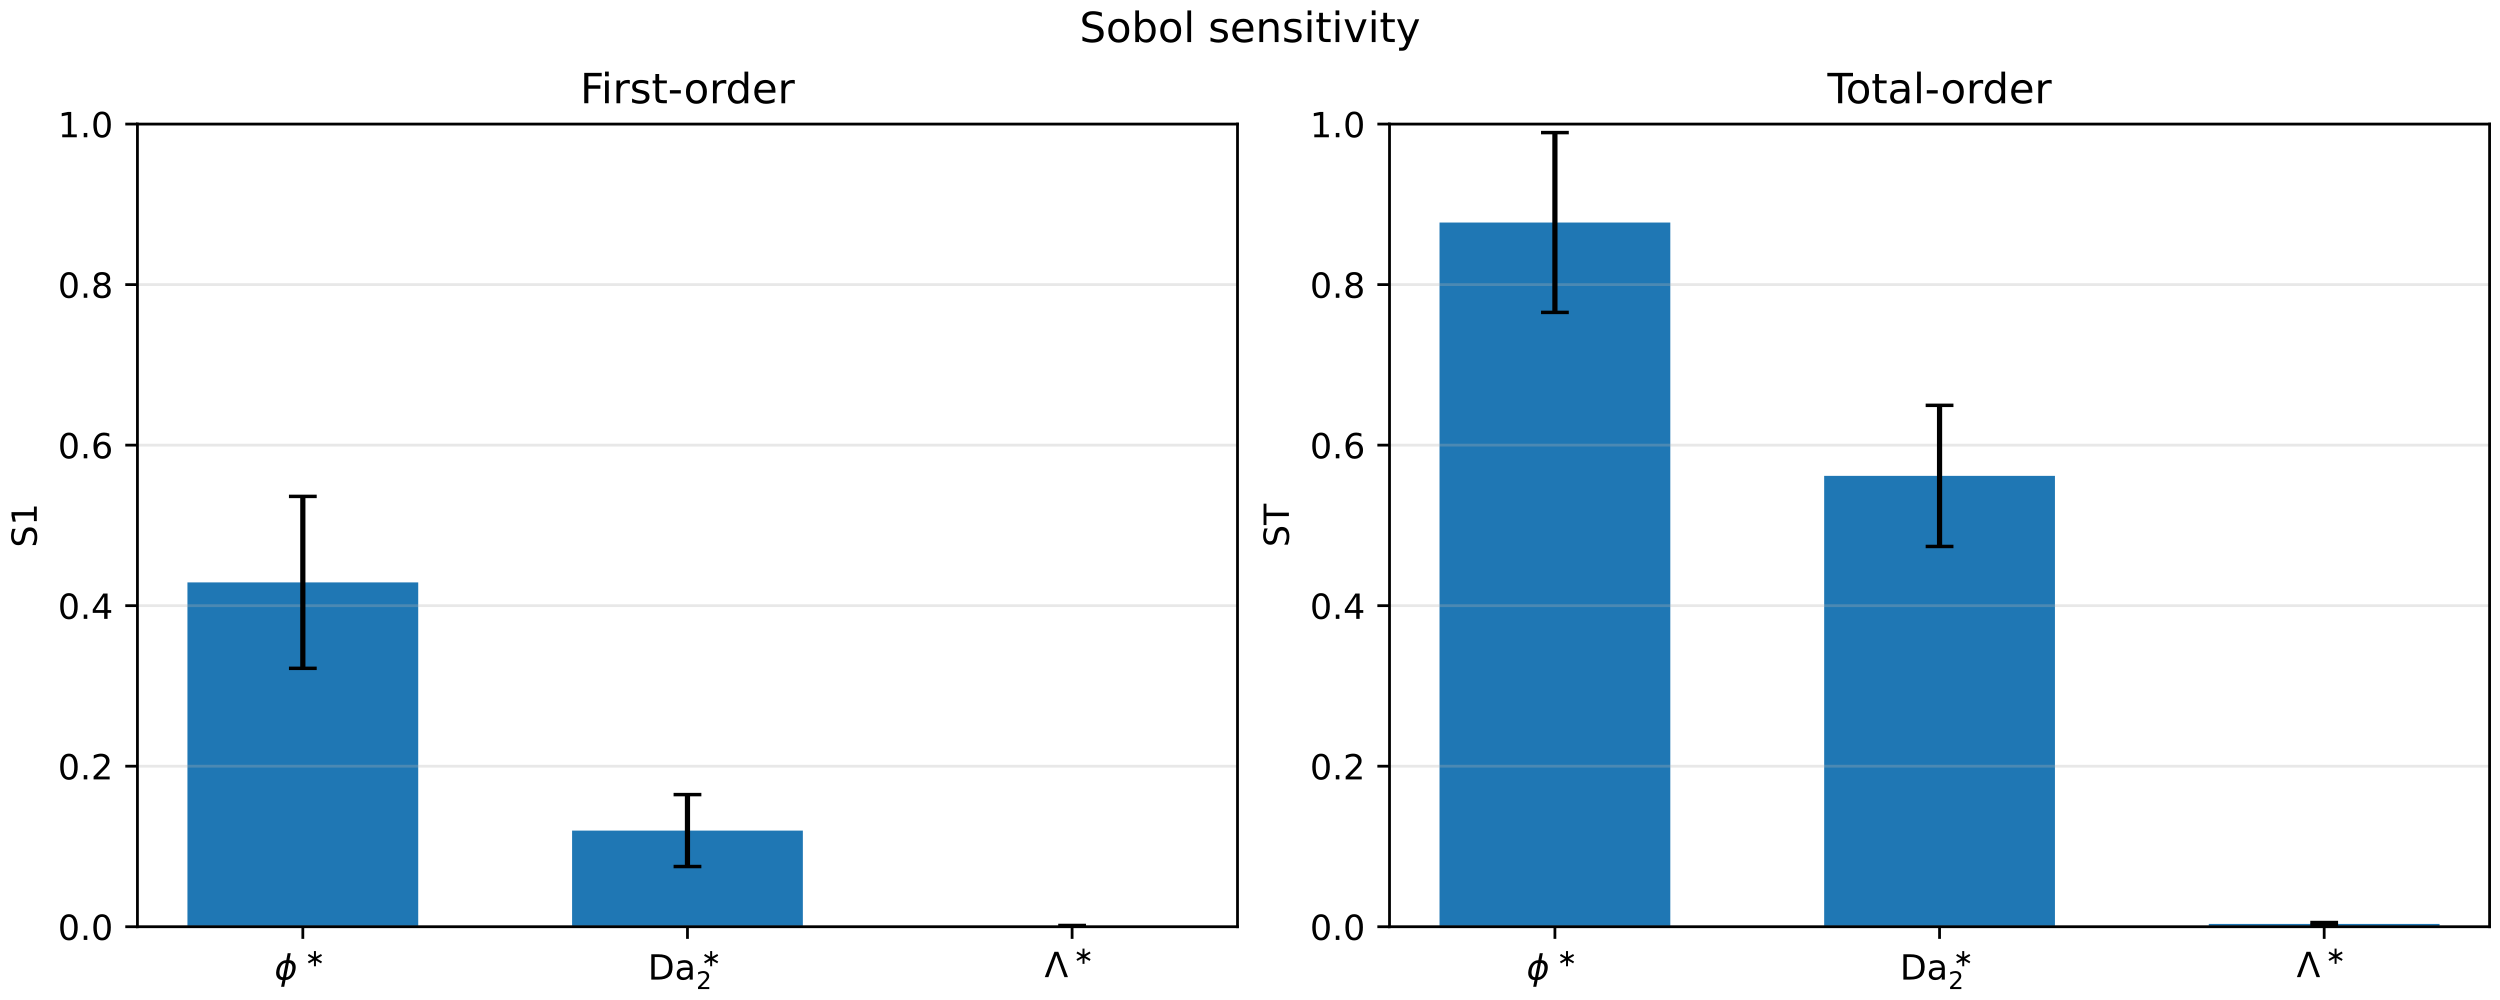
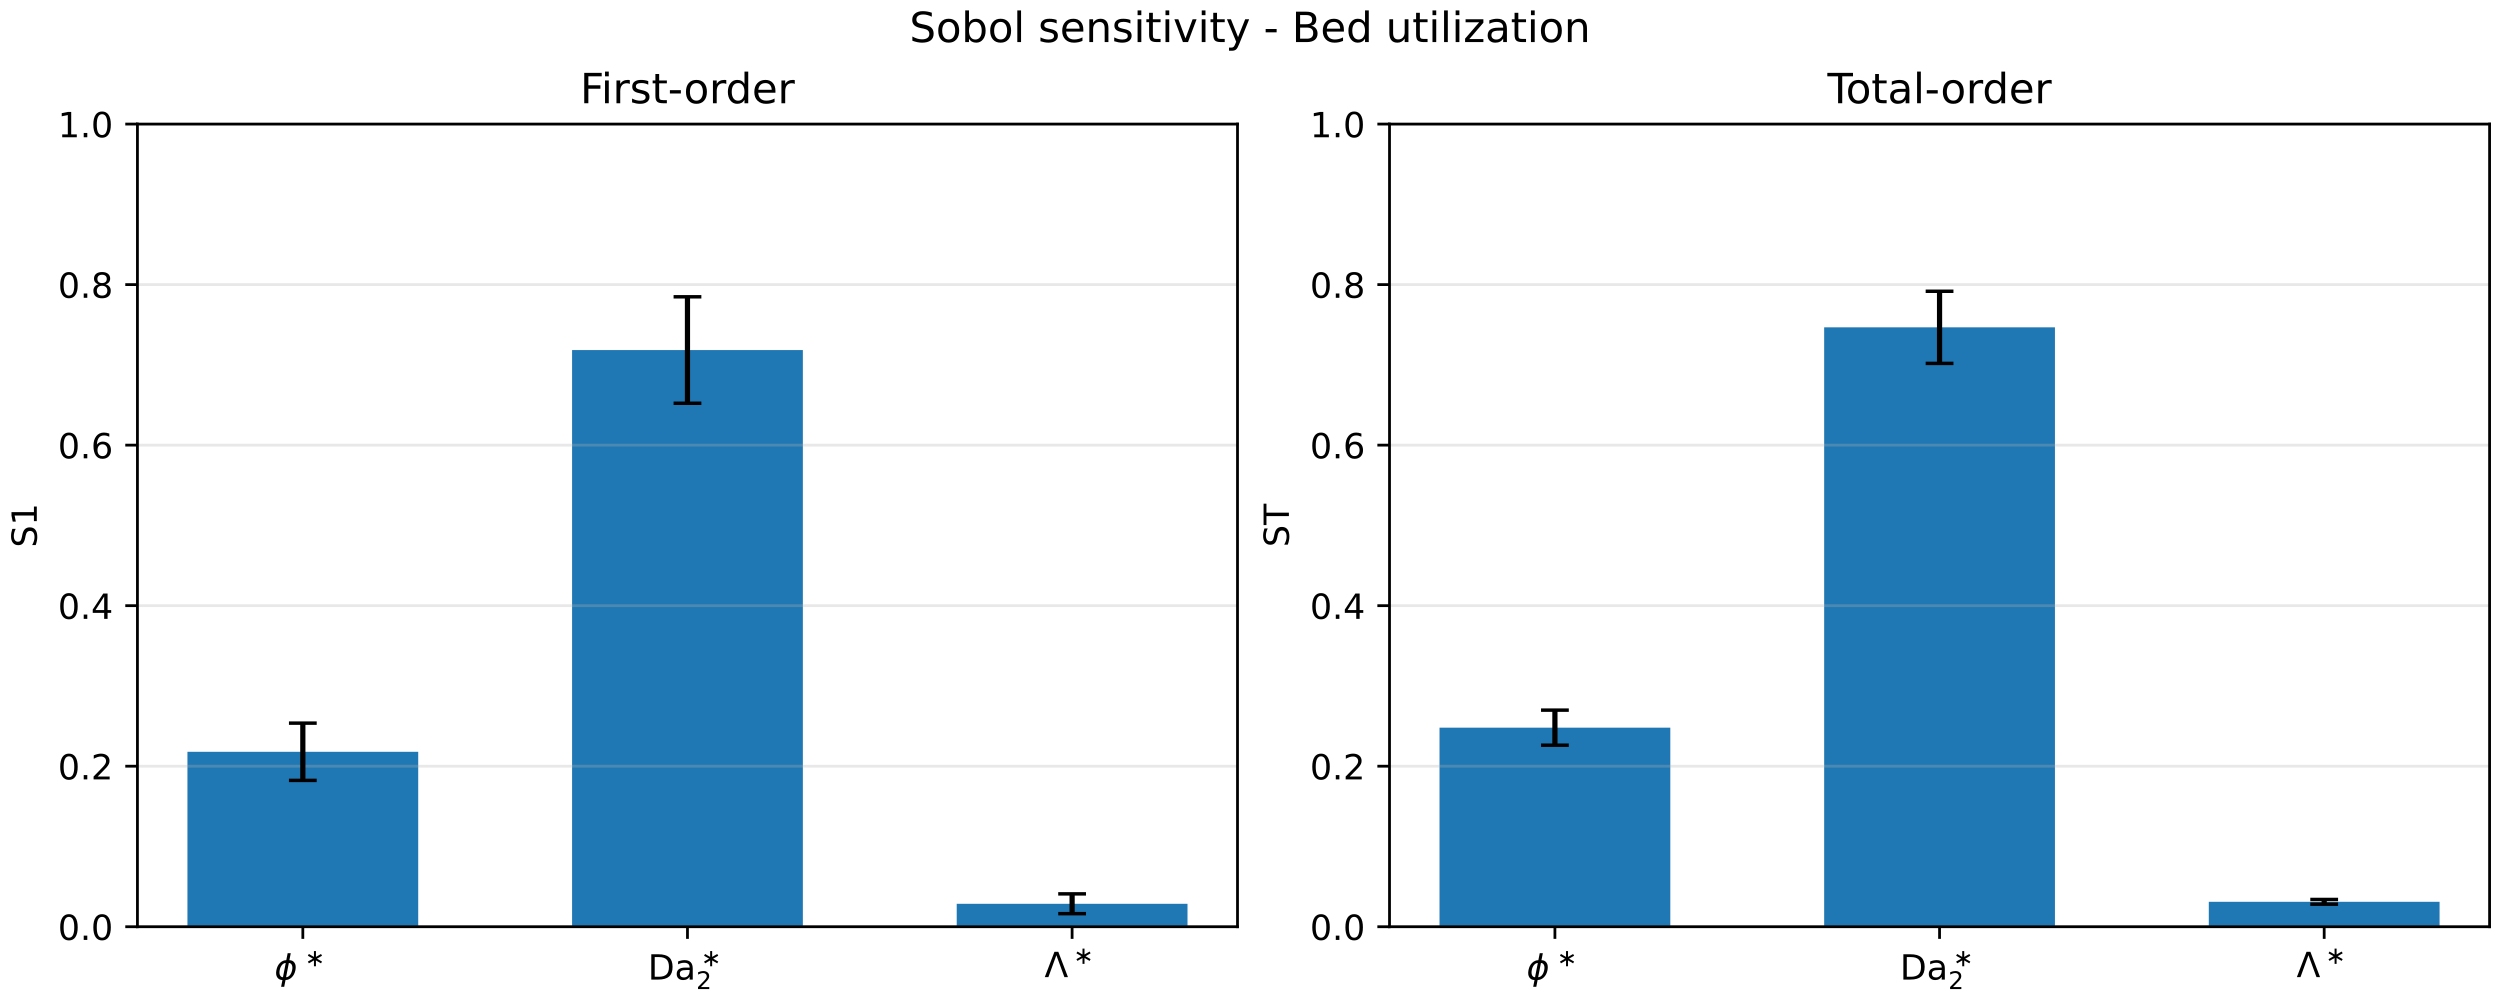
<svg xmlns="http://www.w3.org/2000/svg" xmlns:xlink="http://www.w3.org/1999/xlink" width="720pt" height="288pt" viewBox="0 0 720 288" version="1.1">
  <defs>
    <style type="text/css">*{stroke-linejoin: round; stroke-linecap: butt}</style>
  </defs>
  <g id="figure_1">
    <g id="patch_1">
      <path d="M 0 288  L 720 288  L 720 0  L 0 0  z " style="fill: #ffffff" />
    </g>
    <g id="axes_1">
      <g id="patch_2">
        <path d="M 39.581 266.9  L 356.4 266.9  L 356.4 35.733  L 39.581 35.733  z " style="fill: #ffffff" />
      </g>
      <g id="patch_3">
-         <path d="M 53.982 266.9  L 120.448 266.9  L 120.448 167.724  L 53.982 167.724  z " clip-path="url(#p5307d074e3)" style="fill: #1f77b4" />
+         <path d="M 53.982 266.9  L 120.448 266.9  L 120.448 216.511  L 53.982 216.511  z " clip-path="url(#pe28c60d4a2)" style="fill: #1f77b4" />
      </g>
      <g id="patch_4">
-         <path d="M 164.758 266.9  L 231.223 266.9  L 231.223 239.21  L 164.758 239.21  z " clip-path="url(#p5307d074e3)" style="fill: #1f77b4" />
+         <path d="M 164.758 266.9  L 231.223 266.9  L 231.223 100.812  L 164.758 100.812  z " clip-path="url(#pe28c60d4a2)" style="fill: #1f77b4" />
      </g>
      <g id="patch_5">
-         <path d="M 275.534 266.9  L 341.999 266.9  L 341.999 267.517  L 275.534 267.517  z " clip-path="url(#p5307d074e3)" style="fill: #1f77b4" />
+         <path d="M 275.534 266.9  L 341.999 266.9  L 341.999 260.288  L 275.534 260.288  z " clip-path="url(#pe28c60d4a2)" style="fill: #1f77b4" />
      </g>
      <g id="matplotlib.axis_1">
        <g id="xtick_1">
          <g id="line2d_1">
            <defs>
-               <path id="m61dc31c6a8" d="M 0 0  L 0 3.5  " style="stroke: #000000; stroke-width: 0.8" />
+               <path id="m78b3920793" d="M 0 0  L 0 3.5  " style="stroke: #000000; stroke-width: 0.8" />
            </defs>
            <g>
-               <use xlink:href="#m61dc31c6a8" x="87.215" y="266.9" style="stroke: #000000; stroke-width: 0.8" />
+               <use xlink:href="#m78b3920793" x="87.215" y="266.9" style="stroke: #000000; stroke-width: 0.8" />
            </g>
          </g>
          <g id="text_1">
            <g transform="translate(79.06504 282.1998) scale(0.1 -0.1)">
              <defs>
                <path id="DejaVuSans-Oblique-3d5" d="M 2991 4863  L 2738 3572  Q 3363 3572 3684 3094  Q 4016 2606 3850 1747  Q 3681 888 3159 400  Q 2653 -78 2028 -78  L 1784 -1331  L 1213 -1331  L 1456 -78  Q 834 -78 509 400  Q 178 888 347 1747  Q 513 2606 1034 3094  Q 1544 3572 2166 3572  L 2419 4863  L 2991 4863  z M 2128 434  Q 2481 434 2784 756  Q 3116 1116 3244 1747  Q 3369 2372 3169 2738  Q 2991 3059 2638 3059  L 2128 434  z M 1556 434  L 2066 3059  Q 1716 3059 1413 2738  Q 1072 2372 953 1747  Q 834 1116 1028 756  Q 1203 434 1556 434  z " transform="scale(0.015625)" />
                <path id="DejaVuSans-2217" d="M 2153 2006  L 816 2778  L 1081 3238  L 2419 2466  L 2419 4013  L 2944 4013  L 2944 2466  L 4281 3238  L 4547 2778  L 3209 2006  L 4547 1234  L 4281 775  L 2944 1547  L 2944 0  L 2419 0  L 2419 1547  L 1081 775  L 816 1234  L 2153 2006  z " transform="scale(0.015625)" />
              </defs>
              <use xlink:href="#DejaVuSans-Oblique-3d5" transform="translate(0 0.826562)" />
              <use xlink:href="#DejaVuSans-2217" transform="translate(87.0522 39.10781) scale(0.7)" />
            </g>
          </g>
        </g>
        <g id="xtick_2">
          <g id="line2d_2">
            <g>
-               <use xlink:href="#m61dc31c6a8" x="197.991" y="266.9" style="stroke: #000000; stroke-width: 0.8" />
+               <use xlink:href="#m78b3920793" x="197.991" y="266.9" style="stroke: #000000; stroke-width: 0.8" />
            </g>
          </g>
          <g id="text_2">
            <g transform="translate(186.5907 282.1998) scale(0.1 -0.1)">
              <defs>
                <path id="DejaVuSans-44" d="M 1259 4147  L 1259 519  L 2022 519  Q 2988 519 3436 956  Q 3884 1394 3884 2338  Q 3884 3275 3436 3711  Q 2988 4147 2022 4147  L 1259 4147  z M 628 4666  L 1925 4666  Q 3281 4666 3915 4102  Q 4550 3538 4550 2338  Q 4550 1131 3912 565  Q 3275 0 1925 0  L 628 0  L 628 4666  z " transform="scale(0.015625)" />
                <path id="DejaVuSans-61" d="M 2194 1759  Q 1497 1759 1228 1600  Q 959 1441 959 1056  Q 959 750 1161 570  Q 1363 391 1709 391  Q 2188 391 2477 730  Q 2766 1069 2766 1631  L 2766 1759  L 2194 1759  z M 3341 1997  L 3341 0  L 2766 0  L 2766 531  Q 2569 213 2275 61  Q 1981 -91 1556 -91  Q 1019 -91 701 211  Q 384 513 384 1019  Q 384 1609 779 1909  Q 1175 2209 1959 2209  L 2766 2209  L 2766 2266  Q 2766 2663 2505 2880  Q 2244 3097 1772 3097  Q 1472 3097 1187 3025  Q 903 2953 641 2809  L 641 3341  Q 956 3463 1253 3523  Q 1550 3584 1831 3584  Q 2591 3584 2966 3190  Q 3341 2797 3341 1997  z " transform="scale(0.015625)" />
                <path id="DejaVuSans-32" d="M 1228 531  L 3431 531  L 3431 0  L 469 0  L 469 531  Q 828 903 1448 1529  Q 2069 2156 2228 2338  Q 2531 2678 2651 2914  Q 2772 3150 2772 3378  Q 2772 3750 2511 3984  Q 2250 4219 1831 4219  Q 1534 4219 1204 4116  Q 875 4013 500 3803  L 500 4441  Q 881 4594 1212 4672  Q 1544 4750 1819 4750  Q 2544 4750 2975 4387  Q 3406 4025 3406 3419  Q 3406 3131 3298 2873  Q 3191 2616 2906 2266  Q 2828 2175 2409 1742  Q 1991 1309 1228 531  z " transform="scale(0.015625)" />
              </defs>
              <use xlink:href="#DejaVuSans-44" transform="translate(0 0.826562)" />
              <use xlink:href="#DejaVuSans-61" transform="translate(77.00195 0.826562)" />
              <use xlink:href="#DejaVuSans-2217" transform="translate(152.876 39.10781) scale(0.7)" />
              <use xlink:href="#DejaVuSans-32" transform="translate(139.2383 -26.51719) scale(0.7)" />
            </g>
          </g>
        </g>
        <g id="xtick_3">
          <g id="line2d_3">
            <g>
-               <use xlink:href="#m61dc31c6a8" x="308.766" y="266.9" style="stroke: #000000; stroke-width: 0.8" />
+               <use xlink:href="#m78b3920793" x="308.766" y="266.9" style="stroke: #000000; stroke-width: 0.8" />
            </g>
          </g>
          <g id="text_3">
            <g transform="translate(300.8164 281.4982) scale(0.1 -0.1)">
              <defs>
                <path id="DejaVuSans-39b" d="M 716 0  L 50 0  L 1831 4666  L 2547 4666  L 4325 0  L 3669 0  L 2188 4044  L 716 0  z " transform="scale(0.015625)" />
              </defs>
              <use xlink:href="#DejaVuSans-39b" transform="translate(0 0.826562)" />
              <use xlink:href="#DejaVuSans-2217" transform="translate(83.00293 39.10781) scale(0.7)" />
            </g>
          </g>
        </g>
      </g>
      <g id="matplotlib.axis_2">
        <g id="ytick_1">
          <g id="line2d_4">
-             <path d="M 39.581 266.9  L 356.4 266.9  " clip-path="url(#p5307d074e3)" style="fill: none; stroke: #b0b0b0; stroke-opacity: 0.3; stroke-width: 0.8; stroke-linecap: square" />
+             <path d="M 39.581 266.9  L 356.4 266.9  " clip-path="url(#pe28c60d4a2)" style="fill: none; stroke: #b0b0b0; stroke-opacity: 0.3; stroke-width: 0.8; stroke-linecap: square" />
          </g>
          <g id="line2d_5">
            <defs>
-               <path id="me547109419" d="M 0 0  L -3.5 0  " style="stroke: #000000; stroke-width: 0.8" />
+               <path id="m63ec269ba7" d="M 0 0  L -3.5 0  " style="stroke: #000000; stroke-width: 0.8" />
            </defs>
            <g>
-               <use xlink:href="#me547109419" x="39.581" y="266.9" style="stroke: #000000; stroke-width: 0.8" />
+               <use xlink:href="#m63ec269ba7" x="39.581" y="266.9" style="stroke: #000000; stroke-width: 0.8" />
            </g>
          </g>
          <g id="text_4">
            <g transform="translate(16.67836 270.699) scale(0.1 -0.1)">
              <defs>
                <path id="DejaVuSans-30" d="M 2034 4250  Q 1547 4250 1301 3770  Q 1056 3291 1056 2328  Q 1056 1369 1301 889  Q 1547 409 2034 409  Q 2525 409 2770 889  Q 3016 1369 3016 2328  Q 3016 3291 2770 3770  Q 2525 4250 2034 4250  z M 2034 4750  Q 2819 4750 3233 4129  Q 3647 3509 3647 2328  Q 3647 1150 3233 529  Q 2819 -91 2034 -91  Q 1250 -91 836 529  Q 422 1150 422 2328  Q 422 3509 836 4129  Q 1250 4750 2034 4750  z " transform="scale(0.015625)" />
                <path id="DejaVuSans-2e" d="M 684 794  L 1344 794  L 1344 0  L 684 0  L 684 794  z " transform="scale(0.015625)" />
              </defs>
              <use xlink:href="#DejaVuSans-30" />
              <use xlink:href="#DejaVuSans-2e" transform="translate(63.62305 0)" />
              <use xlink:href="#DejaVuSans-30" transform="translate(95.41016 0)" />
            </g>
          </g>
        </g>
        <g id="ytick_2">
          <g id="line2d_6">
-             <path d="M 39.581 220.666  L 356.4 220.666  " clip-path="url(#p5307d074e3)" style="fill: none; stroke: #b0b0b0; stroke-opacity: 0.3; stroke-width: 0.8; stroke-linecap: square" />
+             <path d="M 39.581 220.666  L 356.4 220.666  " clip-path="url(#pe28c60d4a2)" style="fill: none; stroke: #b0b0b0; stroke-opacity: 0.3; stroke-width: 0.8; stroke-linecap: square" />
          </g>
          <g id="line2d_7">
            <g>
-               <use xlink:href="#me547109419" x="39.581" y="220.666" style="stroke: #000000; stroke-width: 0.8" />
+               <use xlink:href="#m63ec269ba7" x="39.581" y="220.666" style="stroke: #000000; stroke-width: 0.8" />
            </g>
          </g>
          <g id="text_5">
            <g transform="translate(16.67836 224.4655) scale(0.1 -0.1)">
              <use xlink:href="#DejaVuSans-30" />
              <use xlink:href="#DejaVuSans-2e" transform="translate(63.62305 0)" />
              <use xlink:href="#DejaVuSans-32" transform="translate(95.41016 0)" />
            </g>
          </g>
        </g>
        <g id="ytick_3">
          <g id="line2d_8">
-             <path d="M 39.581 174.433  L 356.4 174.433  " clip-path="url(#p5307d074e3)" style="fill: none; stroke: #b0b0b0; stroke-opacity: 0.3; stroke-width: 0.8; stroke-linecap: square" />
+             <path d="M 39.581 174.433  L 356.4 174.433  " clip-path="url(#pe28c60d4a2)" style="fill: none; stroke: #b0b0b0; stroke-opacity: 0.3; stroke-width: 0.8; stroke-linecap: square" />
          </g>
          <g id="line2d_9">
            <g>
-               <use xlink:href="#me547109419" x="39.581" y="174.433" style="stroke: #000000; stroke-width: 0.8" />
+               <use xlink:href="#m63ec269ba7" x="39.581" y="174.433" style="stroke: #000000; stroke-width: 0.8" />
            </g>
          </g>
          <g id="text_6">
            <g transform="translate(16.67836 178.2321) scale(0.1 -0.1)">
              <defs>
                <path id="DejaVuSans-34" d="M 2419 4116  L 825 1625  L 2419 1625  L 2419 4116  z M 2253 4666  L 3047 4666  L 3047 1625  L 3713 1625  L 3713 1100  L 3047 1100  L 3047 0  L 2419 0  L 2419 1100  L 313 1100  L 313 1709  L 2253 4666  z " transform="scale(0.015625)" />
              </defs>
              <use xlink:href="#DejaVuSans-30" />
              <use xlink:href="#DejaVuSans-2e" transform="translate(63.62305 0)" />
              <use xlink:href="#DejaVuSans-34" transform="translate(95.41016 0)" />
            </g>
          </g>
        </g>
        <g id="ytick_4">
          <g id="line2d_10">
-             <path d="M 39.581 128.199  L 356.4 128.199  " clip-path="url(#p5307d074e3)" style="fill: none; stroke: #b0b0b0; stroke-opacity: 0.3; stroke-width: 0.8; stroke-linecap: square" />
+             <path d="M 39.581 128.199  L 356.4 128.199  " clip-path="url(#pe28c60d4a2)" style="fill: none; stroke: #b0b0b0; stroke-opacity: 0.3; stroke-width: 0.8; stroke-linecap: square" />
          </g>
          <g id="line2d_11">
            <g>
-               <use xlink:href="#me547109419" x="39.581" y="128.199" style="stroke: #000000; stroke-width: 0.8" />
+               <use xlink:href="#m63ec269ba7" x="39.581" y="128.199" style="stroke: #000000; stroke-width: 0.8" />
            </g>
          </g>
          <g id="text_7">
            <g transform="translate(16.67836 131.9987) scale(0.1 -0.1)">
              <defs>
                <path id="DejaVuSans-36" d="M 2113 2584  Q 1688 2584 1439 2293  Q 1191 2003 1191 1497  Q 1191 994 1439 701  Q 1688 409 2113 409  Q 2538 409 2786 701  Q 3034 994 3034 1497  Q 3034 2003 2786 2293  Q 2538 2584 2113 2584  z M 3366 4563  L 3366 3988  Q 3128 4100 2886 4159  Q 2644 4219 2406 4219  Q 1781 4219 1451 3797  Q 1122 3375 1075 2522  Q 1259 2794 1537 2939  Q 1816 3084 2150 3084  Q 2853 3084 3261 2657  Q 3669 2231 3669 1497  Q 3669 778 3244 343  Q 2819 -91 2113 -91  Q 1303 -91 875 529  Q 447 1150 447 2328  Q 447 3434 972 4092  Q 1497 4750 2381 4750  Q 2619 4750 2861 4703  Q 3103 4656 3366 4563  z " transform="scale(0.015625)" />
              </defs>
              <use xlink:href="#DejaVuSans-30" />
              <use xlink:href="#DejaVuSans-2e" transform="translate(63.62305 0)" />
              <use xlink:href="#DejaVuSans-36" transform="translate(95.41016 0)" />
            </g>
          </g>
        </g>
        <g id="ytick_5">
          <g id="line2d_12">
-             <path d="M 39.581 81.966  L 356.4 81.966  " clip-path="url(#p5307d074e3)" style="fill: none; stroke: #b0b0b0; stroke-opacity: 0.3; stroke-width: 0.8; stroke-linecap: square" />
+             <path d="M 39.581 81.966  L 356.4 81.966  " clip-path="url(#pe28c60d4a2)" style="fill: none; stroke: #b0b0b0; stroke-opacity: 0.3; stroke-width: 0.8; stroke-linecap: square" />
          </g>
          <g id="line2d_13">
            <g>
-               <use xlink:href="#me547109419" x="39.581" y="81.966" style="stroke: #000000; stroke-width: 0.8" />
+               <use xlink:href="#m63ec269ba7" x="39.581" y="81.966" style="stroke: #000000; stroke-width: 0.8" />
            </g>
          </g>
          <g id="text_8">
            <g transform="translate(16.67836 85.76525) scale(0.1 -0.1)">
              <defs>
                <path id="DejaVuSans-38" d="M 2034 2216  Q 1584 2216 1326 1975  Q 1069 1734 1069 1313  Q 1069 891 1326 650  Q 1584 409 2034 409  Q 2484 409 2743 651  Q 3003 894 3003 1313  Q 3003 1734 2745 1975  Q 2488 2216 2034 2216  z M 1403 2484  Q 997 2584 770 2862  Q 544 3141 544 3541  Q 544 4100 942 4425  Q 1341 4750 2034 4750  Q 2731 4750 3128 4425  Q 3525 4100 3525 3541  Q 3525 3141 3298 2862  Q 3072 2584 2669 2484  Q 3125 2378 3379 2068  Q 3634 1759 3634 1313  Q 3634 634 3220 271  Q 2806 -91 2034 -91  Q 1263 -91 848 271  Q 434 634 434 1313  Q 434 1759 690 2068  Q 947 2378 1403 2484  z M 1172 3481  Q 1172 3119 1398 2916  Q 1625 2713 2034 2713  Q 2441 2713 2670 2916  Q 2900 3119 2900 3481  Q 2900 3844 2670 4047  Q 2441 4250 2034 4250  Q 1625 4250 1398 4047  Q 1172 3844 1172 3481  z " transform="scale(0.015625)" />
              </defs>
              <use xlink:href="#DejaVuSans-30" />
              <use xlink:href="#DejaVuSans-2e" transform="translate(63.62305 0)" />
              <use xlink:href="#DejaVuSans-38" transform="translate(95.41016 0)" />
            </g>
          </g>
        </g>
        <g id="ytick_6">
          <g id="line2d_14">
-             <path d="M 39.581 35.733  L 356.4 35.733  " clip-path="url(#p5307d074e3)" style="fill: none; stroke: #b0b0b0; stroke-opacity: 0.3; stroke-width: 0.8; stroke-linecap: square" />
+             <path d="M 39.581 35.733  L 356.4 35.733  " clip-path="url(#pe28c60d4a2)" style="fill: none; stroke: #b0b0b0; stroke-opacity: 0.3; stroke-width: 0.8; stroke-linecap: square" />
          </g>
          <g id="line2d_15">
            <g>
-               <use xlink:href="#me547109419" x="39.581" y="35.733" style="stroke: #000000; stroke-width: 0.8" />
+               <use xlink:href="#m63ec269ba7" x="39.581" y="35.733" style="stroke: #000000; stroke-width: 0.8" />
            </g>
          </g>
          <g id="text_9">
            <g transform="translate(16.67836 39.53181) scale(0.1 -0.1)">
              <defs>
                <path id="DejaVuSans-31" d="M 794 531  L 1825 531  L 1825 4091  L 703 3866  L 703 4441  L 1819 4666  L 2450 4666  L 2450 531  L 3481 531  L 3481 0  L 794 0  L 794 531  z " transform="scale(0.015625)" />
              </defs>
              <use xlink:href="#DejaVuSans-31" />
              <use xlink:href="#DejaVuSans-2e" transform="translate(63.62305 0)" />
              <use xlink:href="#DejaVuSans-30" transform="translate(95.41016 0)" />
            </g>
          </g>
        </g>
        <g id="text_10">
          <g transform="translate(10.59868 157.6716) rotate(-90) scale(0.1 -0.1)">
            <defs>
              <path id="DejaVuSans-53" d="M 3425 4513  L 3425 3897  Q 3066 4069 2747 4153  Q 2428 4238 2131 4238  Q 1616 4238 1336 4038  Q 1056 3838 1056 3469  Q 1056 3159 1242 3001  Q 1428 2844 1947 2747  L 2328 2669  Q 3034 2534 3370 2195  Q 3706 1856 3706 1288  Q 3706 609 3251 259  Q 2797 -91 1919 -91  Q 1588 -91 1214 -16  Q 841 59 441 206  L 441 856  Q 825 641 1194 531  Q 1563 422 1919 422  Q 2459 422 2753 634  Q 3047 847 3047 1241  Q 3047 1584 2836 1778  Q 2625 1972 2144 2069  L 1759 2144  Q 1053 2284 737 2584  Q 422 2884 422 3419  Q 422 4038 858 4394  Q 1294 4750 2059 4750  Q 2388 4750 2728 4690  Q 3069 4631 3425 4513  z " transform="scale(0.015625)" />
            </defs>
            <use xlink:href="#DejaVuSans-53" />
            <use xlink:href="#DejaVuSans-31" transform="translate(63.47656 0)" />
          </g>
        </g>
      </g>
      <g id="LineCollection_1">
-         <path d="M 87.215 192.476  L 87.215 142.971  " clip-path="url(#p5307d074e3)" style="fill: none; stroke: #000000; stroke-width: 1.5" />
-         <path d="M 197.991 249.569  L 197.991 228.851  " clip-path="url(#p5307d074e3)" style="fill: none; stroke: #000000; stroke-width: 1.5" />
-         <path d="M 308.766 268.496  L 308.766 266.538  " clip-path="url(#p5307d074e3)" style="fill: none; stroke: #000000; stroke-width: 1.5" />
+         <path d="M 87.215 224.762  L 87.215 208.259  " clip-path="url(#pe28c60d4a2)" style="fill: none; stroke: #000000; stroke-width: 1.5" />
+         <path d="M 197.991 116.144  L 197.991 85.479  " clip-path="url(#pe28c60d4a2)" style="fill: none; stroke: #000000; stroke-width: 1.5" />
+         <path d="M 308.766 263.141  L 308.766 257.436  " clip-path="url(#pe28c60d4a2)" style="fill: none; stroke: #000000; stroke-width: 1.5" />
      </g>
      <g id="line2d_16">
        <defs>
-           <path id="m9dbd5c3a56" d="M 4 0  L -4 -0  " style="stroke: #000000" />
+           <path id="m04244f6954" d="M 4 0  L -4 -0  " style="stroke: #000000" />
        </defs>
-         <g clip-path="url(#p5307d074e3)">
-           <use xlink:href="#m9dbd5c3a56" x="87.215" y="192.476" style="fill: #1f77b4; stroke: #000000" />
-           <use xlink:href="#m9dbd5c3a56" x="197.991" y="249.569" style="fill: #1f77b4; stroke: #000000" />
-           <use xlink:href="#m9dbd5c3a56" x="308.766" y="268.496" style="fill: #1f77b4; stroke: #000000" />
+         <g clip-path="url(#pe28c60d4a2)">
+           <use xlink:href="#m04244f6954" x="87.215" y="224.762" style="fill: #1f77b4; stroke: #000000" />
+           <use xlink:href="#m04244f6954" x="197.991" y="116.144" style="fill: #1f77b4; stroke: #000000" />
+           <use xlink:href="#m04244f6954" x="308.766" y="263.141" style="fill: #1f77b4; stroke: #000000" />
        </g>
      </g>
      <g id="line2d_17">
-         <g clip-path="url(#p5307d074e3)">
-           <use xlink:href="#m9dbd5c3a56" x="87.215" y="142.971" style="fill: #1f77b4; stroke: #000000" />
-           <use xlink:href="#m9dbd5c3a56" x="197.991" y="228.851" style="fill: #1f77b4; stroke: #000000" />
-           <use xlink:href="#m9dbd5c3a56" x="308.766" y="266.538" style="fill: #1f77b4; stroke: #000000" />
+         <g clip-path="url(#pe28c60d4a2)">
+           <use xlink:href="#m04244f6954" x="87.215" y="208.259" style="fill: #1f77b4; stroke: #000000" />
+           <use xlink:href="#m04244f6954" x="197.991" y="85.479" style="fill: #1f77b4; stroke: #000000" />
+           <use xlink:href="#m04244f6954" x="308.766" y="257.436" style="fill: #1f77b4; stroke: #000000" />
        </g>
      </g>
      <g id="patch_6">
        <path d="M 39.581 266.9  L 39.581 35.733  " style="fill: none; stroke: #000000; stroke-width: 0.8; stroke-linejoin: miter; stroke-linecap: square" />
      </g>
      <g id="patch_7">
        <path d="M 356.4 266.9  L 356.4 35.733  " style="fill: none; stroke: #000000; stroke-width: 0.8; stroke-linejoin: miter; stroke-linecap: square" />
      </g>
      <g id="patch_8">
        <path d="M 39.581 266.9  L 356.4 266.9  " style="fill: none; stroke: #000000; stroke-width: 0.8; stroke-linejoin: miter; stroke-linecap: square" />
      </g>
      <g id="patch_9">
        <path d="M 39.581 35.733  L 356.4 35.733  " style="fill: none; stroke: #000000; stroke-width: 0.8; stroke-linejoin: miter; stroke-linecap: square" />
      </g>
      <g id="text_11">
        <g transform="translate(167.0861 29.73259) scale(0.12 -0.12)">
          <defs>
            <path id="DejaVuSans-46" d="M 628 4666  L 3309 4666  L 3309 4134  L 1259 4134  L 1259 2759  L 3109 2759  L 3109 2228  L 1259 2228  L 1259 0  L 628 0  L 628 4666  z " transform="scale(0.015625)" />
            <path id="DejaVuSans-69" d="M 603 3500  L 1178 3500  L 1178 0  L 603 0  L 603 3500  z M 603 4863  L 1178 4863  L 1178 4134  L 603 4134  L 603 4863  z " transform="scale(0.015625)" />
            <path id="DejaVuSans-72" d="M 2631 2963  Q 2534 3019 2420 3045  Q 2306 3072 2169 3072  Q 1681 3072 1420 2755  Q 1159 2438 1159 1844  L 1159 0  L 581 0  L 581 3500  L 1159 3500  L 1159 2956  Q 1341 3275 1631 3429  Q 1922 3584 2338 3584  Q 2397 3584 2469 3576  Q 2541 3569 2628 3553  L 2631 2963  z " transform="scale(0.015625)" />
            <path id="DejaVuSans-73" d="M 2834 3397  L 2834 2853  Q 2591 2978 2328 3040  Q 2066 3103 1784 3103  Q 1356 3103 1142 2972  Q 928 2841 928 2578  Q 928 2378 1081 2264  Q 1234 2150 1697 2047  L 1894 2003  Q 2506 1872 2764 1633  Q 3022 1394 3022 966  Q 3022 478 2636 193  Q 2250 -91 1575 -91  Q 1294 -91 989 -36  Q 684 19 347 128  L 347 722  Q 666 556 975 473  Q 1284 391 1588 391  Q 1994 391 2212 530  Q 2431 669 2431 922  Q 2431 1156 2273 1281  Q 2116 1406 1581 1522  L 1381 1569  Q 847 1681 609 1914  Q 372 2147 372 2553  Q 372 3047 722 3315  Q 1072 3584 1716 3584  Q 2034 3584 2315 3537  Q 2597 3491 2834 3397  z " transform="scale(0.015625)" />
            <path id="DejaVuSans-74" d="M 1172 4494  L 1172 3500  L 2356 3500  L 2356 3053  L 1172 3053  L 1172 1153  Q 1172 725 1289 603  Q 1406 481 1766 481  L 2356 481  L 2356 0  L 1766 0  Q 1100 0 847 248  Q 594 497 594 1153  L 594 3053  L 172 3053  L 172 3500  L 594 3500  L 594 4494  L 1172 4494  z " transform="scale(0.015625)" />
            <path id="DejaVuSans-2d" d="M 313 2009  L 1997 2009  L 1997 1497  L 313 1497  L 313 2009  z " transform="scale(0.015625)" />
            <path id="DejaVuSans-6f" d="M 1959 3097  Q 1497 3097 1228 2736  Q 959 2375 959 1747  Q 959 1119 1226 758  Q 1494 397 1959 397  Q 2419 397 2687 759  Q 2956 1122 2956 1747  Q 2956 2369 2687 2733  Q 2419 3097 1959 3097  z M 1959 3584  Q 2709 3584 3137 3096  Q 3566 2609 3566 1747  Q 3566 888 3137 398  Q 2709 -91 1959 -91  Q 1206 -91 779 398  Q 353 888 353 1747  Q 353 2609 779 3096  Q 1206 3584 1959 3584  z " transform="scale(0.015625)" />
            <path id="DejaVuSans-64" d="M 2906 2969  L 2906 4863  L 3481 4863  L 3481 0  L 2906 0  L 2906 525  Q 2725 213 2448 61  Q 2172 -91 1784 -91  Q 1150 -91 751 415  Q 353 922 353 1747  Q 353 2572 751 3078  Q 1150 3584 1784 3584  Q 2172 3584 2448 3432  Q 2725 3281 2906 2969  z M 947 1747  Q 947 1113 1208 752  Q 1469 391 1925 391  Q 2381 391 2643 752  Q 2906 1113 2906 1747  Q 2906 2381 2643 2742  Q 2381 3103 1925 3103  Q 1469 3103 1208 2742  Q 947 2381 947 1747  z " transform="scale(0.015625)" />
            <path id="DejaVuSans-65" d="M 3597 1894  L 3597 1613  L 953 1613  Q 991 1019 1311 708  Q 1631 397 2203 397  Q 2534 397 2845 478  Q 3156 559 3463 722  L 3463 178  Q 3153 47 2828 -22  Q 2503 -91 2169 -91  Q 1331 -91 842 396  Q 353 884 353 1716  Q 353 2575 817 3079  Q 1281 3584 2069 3584  Q 2775 3584 3186 3129  Q 3597 2675 3597 1894  z M 3022 2063  Q 3016 2534 2758 2815  Q 2500 3097 2075 3097  Q 1594 3097 1305 2825  Q 1016 2553 972 2059  L 3022 2063  z " transform="scale(0.015625)" />
          </defs>
          <use xlink:href="#DejaVuSans-46" />
          <use xlink:href="#DejaVuSans-69" transform="translate(50.26953 0)" />
          <use xlink:href="#DejaVuSans-72" transform="translate(78.05273 0)" />
          <use xlink:href="#DejaVuSans-73" transform="translate(119.166 0)" />
          <use xlink:href="#DejaVuSans-74" transform="translate(171.2656 0)" />
          <use xlink:href="#DejaVuSans-2d" transform="translate(210.4746 0)" />
          <use xlink:href="#DejaVuSans-6f" transform="translate(248.4336 0)" />
          <use xlink:href="#DejaVuSans-72" transform="translate(309.6152 0)" />
          <use xlink:href="#DejaVuSans-64" transform="translate(348.9785 0)" />
          <use xlink:href="#DejaVuSans-65" transform="translate(412.4551 0)" />
          <use xlink:href="#DejaVuSans-72" transform="translate(473.9785 0)" />
        </g>
      </g>
    </g>
    <g id="axes_2">
      <g id="patch_10">
        <path d="M 400.181 266.9  L 717 266.9  L 717 35.733  L 400.181 35.733  z " style="fill: #ffffff" />
      </g>
      <g id="patch_11">
-         <path d="M 414.582 266.9  L 481.048 266.9  L 481.048 64.08  L 414.582 64.08  z " clip-path="url(#p8aafc9487e)" style="fill: #1f77b4" />
+         <path d="M 414.582 266.9  L 481.048 266.9  L 481.048 209.56  L 414.582 209.56  z " clip-path="url(#p9e3be87ba4)" style="fill: #1f77b4" />
      </g>
      <g id="patch_12">
-         <path d="M 525.358 266.9  L 591.823 266.9  L 591.823 137.057  L 525.358 137.057  z " clip-path="url(#p8aafc9487e)" style="fill: #1f77b4" />
+         <path d="M 525.358 266.9  L 591.823 266.9  L 591.823 94.269  L 525.358 94.269  z " clip-path="url(#p9e3be87ba4)" style="fill: #1f77b4" />
      </g>
      <g id="patch_13">
-         <path d="M 636.133 266.9  L 702.599 266.9  L 702.599 266.092  L 636.133 266.092  z " clip-path="url(#p8aafc9487e)" style="fill: #1f77b4" />
+         <path d="M 636.133 266.9  L 702.599 266.9  L 702.599 259.721  L 636.133 259.721  z " clip-path="url(#p9e3be87ba4)" style="fill: #1f77b4" />
      </g>
      <g id="matplotlib.axis_3">
        <g id="xtick_4">
          <g id="line2d_18">
            <g>
-               <use xlink:href="#m61dc31c6a8" x="447.815" y="266.9" style="stroke: #000000; stroke-width: 0.8" />
+               <use xlink:href="#m78b3920793" x="447.815" y="266.9" style="stroke: #000000; stroke-width: 0.8" />
            </g>
          </g>
          <g id="text_12">
            <g transform="translate(439.6648 282.1998) scale(0.1 -0.1)">
              <use xlink:href="#DejaVuSans-Oblique-3d5" transform="translate(0 0.826562)" />
              <use xlink:href="#DejaVuSans-2217" transform="translate(87.0522 39.10781) scale(0.7)" />
            </g>
          </g>
        </g>
        <g id="xtick_5">
          <g id="line2d_19">
            <g>
-               <use xlink:href="#m61dc31c6a8" x="558.591" y="266.9" style="stroke: #000000; stroke-width: 0.8" />
+               <use xlink:href="#m78b3920793" x="558.591" y="266.9" style="stroke: #000000; stroke-width: 0.8" />
            </g>
          </g>
          <g id="text_13">
            <g transform="translate(547.1905 282.1998) scale(0.1 -0.1)">
              <use xlink:href="#DejaVuSans-44" transform="translate(0 0.826562)" />
              <use xlink:href="#DejaVuSans-61" transform="translate(77.00195 0.826562)" />
              <use xlink:href="#DejaVuSans-2217" transform="translate(152.876 39.10781) scale(0.7)" />
              <use xlink:href="#DejaVuSans-32" transform="translate(139.2383 -26.51719) scale(0.7)" />
            </g>
          </g>
        </g>
        <g id="xtick_6">
          <g id="line2d_20">
            <g>
-               <use xlink:href="#m61dc31c6a8" x="669.366" y="266.9" style="stroke: #000000; stroke-width: 0.8" />
+               <use xlink:href="#m78b3920793" x="669.366" y="266.9" style="stroke: #000000; stroke-width: 0.8" />
            </g>
          </g>
          <g id="text_14">
            <g transform="translate(661.4162 281.4982) scale(0.1 -0.1)">
              <use xlink:href="#DejaVuSans-39b" transform="translate(0 0.826562)" />
              <use xlink:href="#DejaVuSans-2217" transform="translate(83.00293 39.10781) scale(0.7)" />
            </g>
          </g>
        </g>
      </g>
      <g id="matplotlib.axis_4">
        <g id="ytick_7">
          <g id="line2d_21">
-             <path d="M 400.181 266.9  L 717 266.9  " clip-path="url(#p8aafc9487e)" style="fill: none; stroke: #b0b0b0; stroke-opacity: 0.3; stroke-width: 0.8; stroke-linecap: square" />
+             <path d="M 400.181 266.9  L 717 266.9  " clip-path="url(#p9e3be87ba4)" style="fill: none; stroke: #b0b0b0; stroke-opacity: 0.3; stroke-width: 0.8; stroke-linecap: square" />
          </g>
          <g id="line2d_22">
            <g>
-               <use xlink:href="#me547109419" x="400.181" y="266.9" style="stroke: #000000; stroke-width: 0.8" />
+               <use xlink:href="#m63ec269ba7" x="400.181" y="266.9" style="stroke: #000000; stroke-width: 0.8" />
            </g>
          </g>
          <g id="text_15">
            <g transform="translate(377.2781 270.699) scale(0.1 -0.1)">
              <use xlink:href="#DejaVuSans-30" />
              <use xlink:href="#DejaVuSans-2e" transform="translate(63.62305 0)" />
              <use xlink:href="#DejaVuSans-30" transform="translate(95.41016 0)" />
            </g>
          </g>
        </g>
        <g id="ytick_8">
          <g id="line2d_23">
-             <path d="M 400.181 220.666  L 717 220.666  " clip-path="url(#p8aafc9487e)" style="fill: none; stroke: #b0b0b0; stroke-opacity: 0.3; stroke-width: 0.8; stroke-linecap: square" />
+             <path d="M 400.181 220.666  L 717 220.666  " clip-path="url(#p9e3be87ba4)" style="fill: none; stroke: #b0b0b0; stroke-opacity: 0.3; stroke-width: 0.8; stroke-linecap: square" />
          </g>
          <g id="line2d_24">
            <g>
-               <use xlink:href="#me547109419" x="400.181" y="220.666" style="stroke: #000000; stroke-width: 0.8" />
+               <use xlink:href="#m63ec269ba7" x="400.181" y="220.666" style="stroke: #000000; stroke-width: 0.8" />
            </g>
          </g>
          <g id="text_16">
            <g transform="translate(377.2781 224.4655) scale(0.1 -0.1)">
              <use xlink:href="#DejaVuSans-30" />
              <use xlink:href="#DejaVuSans-2e" transform="translate(63.62305 0)" />
              <use xlink:href="#DejaVuSans-32" transform="translate(95.41016 0)" />
            </g>
          </g>
        </g>
        <g id="ytick_9">
          <g id="line2d_25">
-             <path d="M 400.181 174.433  L 717 174.433  " clip-path="url(#p8aafc9487e)" style="fill: none; stroke: #b0b0b0; stroke-opacity: 0.3; stroke-width: 0.8; stroke-linecap: square" />
+             <path d="M 400.181 174.433  L 717 174.433  " clip-path="url(#p9e3be87ba4)" style="fill: none; stroke: #b0b0b0; stroke-opacity: 0.3; stroke-width: 0.8; stroke-linecap: square" />
          </g>
          <g id="line2d_26">
            <g>
-               <use xlink:href="#me547109419" x="400.181" y="174.433" style="stroke: #000000; stroke-width: 0.8" />
+               <use xlink:href="#m63ec269ba7" x="400.181" y="174.433" style="stroke: #000000; stroke-width: 0.8" />
            </g>
          </g>
          <g id="text_17">
            <g transform="translate(377.2781 178.2321) scale(0.1 -0.1)">
              <use xlink:href="#DejaVuSans-30" />
              <use xlink:href="#DejaVuSans-2e" transform="translate(63.62305 0)" />
              <use xlink:href="#DejaVuSans-34" transform="translate(95.41016 0)" />
            </g>
          </g>
        </g>
        <g id="ytick_10">
          <g id="line2d_27">
-             <path d="M 400.181 128.199  L 717 128.199  " clip-path="url(#p8aafc9487e)" style="fill: none; stroke: #b0b0b0; stroke-opacity: 0.3; stroke-width: 0.8; stroke-linecap: square" />
+             <path d="M 400.181 128.199  L 717 128.199  " clip-path="url(#p9e3be87ba4)" style="fill: none; stroke: #b0b0b0; stroke-opacity: 0.3; stroke-width: 0.8; stroke-linecap: square" />
          </g>
          <g id="line2d_28">
            <g>
-               <use xlink:href="#me547109419" x="400.181" y="128.199" style="stroke: #000000; stroke-width: 0.8" />
+               <use xlink:href="#m63ec269ba7" x="400.181" y="128.199" style="stroke: #000000; stroke-width: 0.8" />
            </g>
          </g>
          <g id="text_18">
            <g transform="translate(377.2781 131.9987) scale(0.1 -0.1)">
              <use xlink:href="#DejaVuSans-30" />
              <use xlink:href="#DejaVuSans-2e" transform="translate(63.62305 0)" />
              <use xlink:href="#DejaVuSans-36" transform="translate(95.41016 0)" />
            </g>
          </g>
        </g>
        <g id="ytick_11">
          <g id="line2d_29">
-             <path d="M 400.181 81.966  L 717 81.966  " clip-path="url(#p8aafc9487e)" style="fill: none; stroke: #b0b0b0; stroke-opacity: 0.3; stroke-width: 0.8; stroke-linecap: square" />
+             <path d="M 400.181 81.966  L 717 81.966  " clip-path="url(#p9e3be87ba4)" style="fill: none; stroke: #b0b0b0; stroke-opacity: 0.3; stroke-width: 0.8; stroke-linecap: square" />
          </g>
          <g id="line2d_30">
            <g>
-               <use xlink:href="#me547109419" x="400.181" y="81.966" style="stroke: #000000; stroke-width: 0.8" />
+               <use xlink:href="#m63ec269ba7" x="400.181" y="81.966" style="stroke: #000000; stroke-width: 0.8" />
            </g>
          </g>
          <g id="text_19">
            <g transform="translate(377.2781 85.76525) scale(0.1 -0.1)">
              <use xlink:href="#DejaVuSans-30" />
              <use xlink:href="#DejaVuSans-2e" transform="translate(63.62305 0)" />
              <use xlink:href="#DejaVuSans-38" transform="translate(95.41016 0)" />
            </g>
          </g>
        </g>
        <g id="ytick_12">
          <g id="line2d_31">
-             <path d="M 400.181 35.733  L 717 35.733  " clip-path="url(#p8aafc9487e)" style="fill: none; stroke: #b0b0b0; stroke-opacity: 0.3; stroke-width: 0.8; stroke-linecap: square" />
+             <path d="M 400.181 35.733  L 717 35.733  " clip-path="url(#p9e3be87ba4)" style="fill: none; stroke: #b0b0b0; stroke-opacity: 0.3; stroke-width: 0.8; stroke-linecap: square" />
          </g>
          <g id="line2d_32">
            <g>
-               <use xlink:href="#me547109419" x="400.181" y="35.733" style="stroke: #000000; stroke-width: 0.8" />
+               <use xlink:href="#m63ec269ba7" x="400.181" y="35.733" style="stroke: #000000; stroke-width: 0.8" />
            </g>
          </g>
          <g id="text_20">
            <g transform="translate(377.2781 39.53181) scale(0.1 -0.1)">
              <use xlink:href="#DejaVuSans-31" />
              <use xlink:href="#DejaVuSans-2e" transform="translate(63.62305 0)" />
              <use xlink:href="#DejaVuSans-30" transform="translate(95.41016 0)" />
            </g>
          </g>
        </g>
        <g id="text_21">
          <g transform="translate(371.1984 157.5443) rotate(-90) scale(0.1 -0.1)">
            <defs>
              <path id="DejaVuSans-54" d="M -19 4666  L 3928 4666  L 3928 4134  L 2272 4134  L 2272 0  L 1638 0  L 1638 4134  L -19 4134  L -19 4666  z " transform="scale(0.015625)" />
            </defs>
            <use xlink:href="#DejaVuSans-53" />
            <use xlink:href="#DejaVuSans-54" transform="translate(63.47656 0)" />
          </g>
        </g>
      </g>
      <g id="LineCollection_2">
-         <path d="M 447.815 89.963  L 447.815 38.197  " clip-path="url(#p8aafc9487e)" style="fill: none; stroke: #000000; stroke-width: 1.5" />
-         <path d="M 558.591 157.379  L 558.591 116.734  " clip-path="url(#p8aafc9487e)" style="fill: none; stroke: #000000; stroke-width: 1.5" />
-         <path d="M 669.366 266.495  L 669.366 265.689  " clip-path="url(#p8aafc9487e)" style="fill: none; stroke: #000000; stroke-width: 1.5" />
+         <path d="M 447.815 214.611  L 447.815 204.51  " clip-path="url(#p9e3be87ba4)" style="fill: none; stroke: #000000; stroke-width: 1.5" />
+         <path d="M 558.591 104.654  L 558.591 83.884  " clip-path="url(#p9e3be87ba4)" style="fill: none; stroke: #000000; stroke-width: 1.5" />
+         <path d="M 669.366 260.405  L 669.366 259.038  " clip-path="url(#p9e3be87ba4)" style="fill: none; stroke: #000000; stroke-width: 1.5" />
      </g>
      <g id="line2d_33">
-         <g clip-path="url(#p8aafc9487e)">
-           <use xlink:href="#m9dbd5c3a56" x="447.815" y="89.963" style="fill: #1f77b4; stroke: #000000" />
-           <use xlink:href="#m9dbd5c3a56" x="558.591" y="157.379" style="fill: #1f77b4; stroke: #000000" />
-           <use xlink:href="#m9dbd5c3a56" x="669.366" y="266.495" style="fill: #1f77b4; stroke: #000000" />
+         <g clip-path="url(#p9e3be87ba4)">
+           <use xlink:href="#m04244f6954" x="447.815" y="214.611" style="fill: #1f77b4; stroke: #000000" />
+           <use xlink:href="#m04244f6954" x="558.591" y="104.654" style="fill: #1f77b4; stroke: #000000" />
+           <use xlink:href="#m04244f6954" x="669.366" y="260.405" style="fill: #1f77b4; stroke: #000000" />
        </g>
      </g>
      <g id="line2d_34">
-         <g clip-path="url(#p8aafc9487e)">
-           <use xlink:href="#m9dbd5c3a56" x="447.815" y="38.197" style="fill: #1f77b4; stroke: #000000" />
-           <use xlink:href="#m9dbd5c3a56" x="558.591" y="116.734" style="fill: #1f77b4; stroke: #000000" />
-           <use xlink:href="#m9dbd5c3a56" x="669.366" y="265.689" style="fill: #1f77b4; stroke: #000000" />
+         <g clip-path="url(#p9e3be87ba4)">
+           <use xlink:href="#m04244f6954" x="447.815" y="204.51" style="fill: #1f77b4; stroke: #000000" />
+           <use xlink:href="#m04244f6954" x="558.591" y="83.884" style="fill: #1f77b4; stroke: #000000" />
+           <use xlink:href="#m04244f6954" x="669.366" y="259.038" style="fill: #1f77b4; stroke: #000000" />
        </g>
      </g>
      <g id="patch_14">
        <path d="M 400.181 266.9  L 400.181 35.733  " style="fill: none; stroke: #000000; stroke-width: 0.8; stroke-linejoin: miter; stroke-linecap: square" />
      </g>
      <g id="patch_15">
        <path d="M 717 266.9  L 717 35.733  " style="fill: none; stroke: #000000; stroke-width: 0.8; stroke-linejoin: miter; stroke-linecap: square" />
      </g>
      <g id="patch_16">
        <path d="M 400.181 266.9  L 717 266.9  " style="fill: none; stroke: #000000; stroke-width: 0.8; stroke-linejoin: miter; stroke-linecap: square" />
      </g>
      <g id="patch_17">
        <path d="M 400.181 35.733  L 717 35.733  " style="fill: none; stroke: #000000; stroke-width: 0.8; stroke-linejoin: miter; stroke-linecap: square" />
      </g>
      <g id="text_22">
        <g transform="translate(526.3011 29.73259) scale(0.12 -0.12)">
          <defs>
            <path id="DejaVuSans-6c" d="M 603 4863  L 1178 4863  L 1178 0  L 603 0  L 603 4863  z " transform="scale(0.015625)" />
          </defs>
          <use xlink:href="#DejaVuSans-54" />
          <use xlink:href="#DejaVuSans-6f" transform="translate(44.08398 0)" />
          <use xlink:href="#DejaVuSans-74" transform="translate(105.2656 0)" />
          <use xlink:href="#DejaVuSans-61" transform="translate(144.4746 0)" />
          <use xlink:href="#DejaVuSans-6c" transform="translate(205.7539 0)" />
          <use xlink:href="#DejaVuSans-2d" transform="translate(233.5371 0)" />
          <use xlink:href="#DejaVuSans-6f" transform="translate(271.4961 0)" />
          <use xlink:href="#DejaVuSans-72" transform="translate(332.6777 0)" />
          <use xlink:href="#DejaVuSans-64" transform="translate(372.041 0)" />
          <use xlink:href="#DejaVuSans-65" transform="translate(435.5176 0)" />
          <use xlink:href="#DejaVuSans-72" transform="translate(497.041 0)" />
        </g>
      </g>
    </g>
    <g id="text_23">
-       <g transform="translate(310.9125 12.11837) scale(0.12 -0.12)">
+       <g transform="translate(261.9356 12.11837) scale(0.12 -0.12)">
        <defs>
          <path id="DejaVuSans-62" d="M 3116 1747  Q 3116 2381 2855 2742  Q 2594 3103 2138 3103  Q 1681 3103 1420 2742  Q 1159 2381 1159 1747  Q 1159 1113 1420 752  Q 1681 391 2138 391  Q 2594 391 2855 752  Q 3116 1113 3116 1747  z M 1159 2969  Q 1341 3281 1617 3432  Q 1894 3584 2278 3584  Q 2916 3584 3314 3078  Q 3713 2572 3713 1747  Q 3713 922 3314 415  Q 2916 -91 2278 -91  Q 1894 -91 1617 61  Q 1341 213 1159 525  L 1159 0  L 581 0  L 581 4863  L 1159 4863  L 1159 2969  z " transform="scale(0.015625)" />
          <path id="DejaVuSans-20" transform="scale(0.015625)" />
          <path id="DejaVuSans-6e" d="M 3513 2113  L 3513 0  L 2938 0  L 2938 2094  Q 2938 2591 2744 2837  Q 2550 3084 2163 3084  Q 1697 3084 1428 2787  Q 1159 2491 1159 1978  L 1159 0  L 581 0  L 581 3500  L 1159 3500  L 1159 2956  Q 1366 3272 1645 3428  Q 1925 3584 2291 3584  Q 2894 3584 3203 3211  Q 3513 2838 3513 2113  z " transform="scale(0.015625)" />
          <path id="DejaVuSans-76" d="M 191 3500  L 800 3500  L 1894 563  L 2988 3500  L 3597 3500  L 2284 0  L 1503 0  L 191 3500  z " transform="scale(0.015625)" />
          <path id="DejaVuSans-79" d="M 2059 -325  Q 1816 -950 1584 -1140  Q 1353 -1331 966 -1331  L 506 -1331  L 506 -850  L 844 -850  Q 1081 -850 1212 -737  Q 1344 -625 1503 -206  L 1606 56  L 191 3500  L 800 3500  L 1894 763  L 2988 3500  L 3597 3500  L 2059 -325  z " transform="scale(0.015625)" />
+           <path id="DejaVuSans-42" d="M 1259 2228  L 1259 519  L 2272 519  Q 2781 519 3026 730  Q 3272 941 3272 1375  Q 3272 1813 3026 2020  Q 2781 2228 2272 2228  L 1259 2228  z M 1259 4147  L 1259 2741  L 2194 2741  Q 2656 2741 2882 2914  Q 3109 3088 3109 3444  Q 3109 3797 2882 3972  Q 2656 4147 2194 4147  L 1259 4147  z M 628 4666  L 2241 4666  Q 2963 4666 3353 4366  Q 3744 4066 3744 3513  Q 3744 3084 3544 2831  Q 3344 2578 2956 2516  Q 3422 2416 3680 2098  Q 3938 1781 3938 1306  Q 3938 681 3513 340  Q 3088 0 2303 0  L 628 0  L 628 4666  z " transform="scale(0.015625)" />
+           <path id="DejaVuSans-75" d="M 544 1381  L 544 3500  L 1119 3500  L 1119 1403  Q 1119 906 1312 657  Q 1506 409 1894 409  Q 2359 409 2629 706  Q 2900 1003 2900 1516  L 2900 3500  L 3475 3500  L 3475 0  L 2900 0  L 2900 538  Q 2691 219 2414 64  Q 2138 -91 1772 -91  Q 1169 -91 856 284  Q 544 659 544 1381  z M 1991 3584  L 1991 3584  z " transform="scale(0.015625)" />
+           <path id="DejaVuSans-7a" d="M 353 3500  L 3084 3500  L 3084 2975  L 922 459  L 3084 459  L 3084 0  L 275 0  L 275 525  L 2438 3041  L 353 3041  L 353 3500  z " transform="scale(0.015625)" />
        </defs>
        <use xlink:href="#DejaVuSans-53" />
        <use xlink:href="#DejaVuSans-6f" transform="translate(63.47656 0)" />
        <use xlink:href="#DejaVuSans-62" transform="translate(124.6582 0)" />
        <use xlink:href="#DejaVuSans-6f" transform="translate(188.1348 0)" />
        <use xlink:href="#DejaVuSans-6c" transform="translate(249.3164 0)" />
        <use xlink:href="#DejaVuSans-20" transform="translate(277.0996 0)" />
        <use xlink:href="#DejaVuSans-73" transform="translate(308.8867 0)" />
        <use xlink:href="#DejaVuSans-65" transform="translate(360.9863 0)" />
        <use xlink:href="#DejaVuSans-6e" transform="translate(422.5098 0)" />
        <use xlink:href="#DejaVuSans-73" transform="translate(485.8887 0)" />
        <use xlink:href="#DejaVuSans-69" transform="translate(537.9883 0)" />
        <use xlink:href="#DejaVuSans-74" transform="translate(565.7715 0)" />
        <use xlink:href="#DejaVuSans-69" transform="translate(604.9805 0)" />
        <use xlink:href="#DejaVuSans-76" transform="translate(632.7637 0)" />
        <use xlink:href="#DejaVuSans-69" transform="translate(691.9434 0)" />
        <use xlink:href="#DejaVuSans-74" transform="translate(719.7266 0)" />
        <use xlink:href="#DejaVuSans-79" transform="translate(758.9355 0)" />
+         <use xlink:href="#DejaVuSans-20" transform="translate(818.1152 0)" />
+         <use xlink:href="#DejaVuSans-2d" transform="translate(849.9023 0)" />
+         <use xlink:href="#DejaVuSans-20" transform="translate(885.9863 0)" />
+         <use xlink:href="#DejaVuSans-42" transform="translate(917.7734 0)" />
+         <use xlink:href="#DejaVuSans-65" transform="translate(986.377 0)" />
+         <use xlink:href="#DejaVuSans-64" transform="translate(1047.9 0)" />
+         <use xlink:href="#DejaVuSans-20" transform="translate(1111.377 0)" />
+         <use xlink:href="#DejaVuSans-75" transform="translate(1143.164 0)" />
+         <use xlink:href="#DejaVuSans-74" transform="translate(1206.543 0)" />
+         <use xlink:href="#DejaVuSans-69" transform="translate(1245.752 0)" />
+         <use xlink:href="#DejaVuSans-6c" transform="translate(1273.535 0)" />
+         <use xlink:href="#DejaVuSans-69" transform="translate(1301.318 0)" />
+         <use xlink:href="#DejaVuSans-7a" transform="translate(1329.102 0)" />
+         <use xlink:href="#DejaVuSans-61" transform="translate(1381.592 0)" />
+         <use xlink:href="#DejaVuSans-74" transform="translate(1442.871 0)" />
+         <use xlink:href="#DejaVuSans-69" transform="translate(1482.08 0)" />
+         <use xlink:href="#DejaVuSans-6f" transform="translate(1509.863 0)" />
+         <use xlink:href="#DejaVuSans-6e" transform="translate(1571.045 0)" />
      </g>
    </g>
  </g>
  <defs>
-     <clipPath id="p5307d074e3">
+     <clipPath id="pe28c60d4a2">
      <rect x="39.581" y="35.733" width="316.819" height="231.167" />
    </clipPath>
-     <clipPath id="p8aafc9487e">
+     <clipPath id="p9e3be87ba4">
      <rect x="400.181" y="35.733" width="316.819" height="231.167" />
    </clipPath>
  </defs>
</svg>
